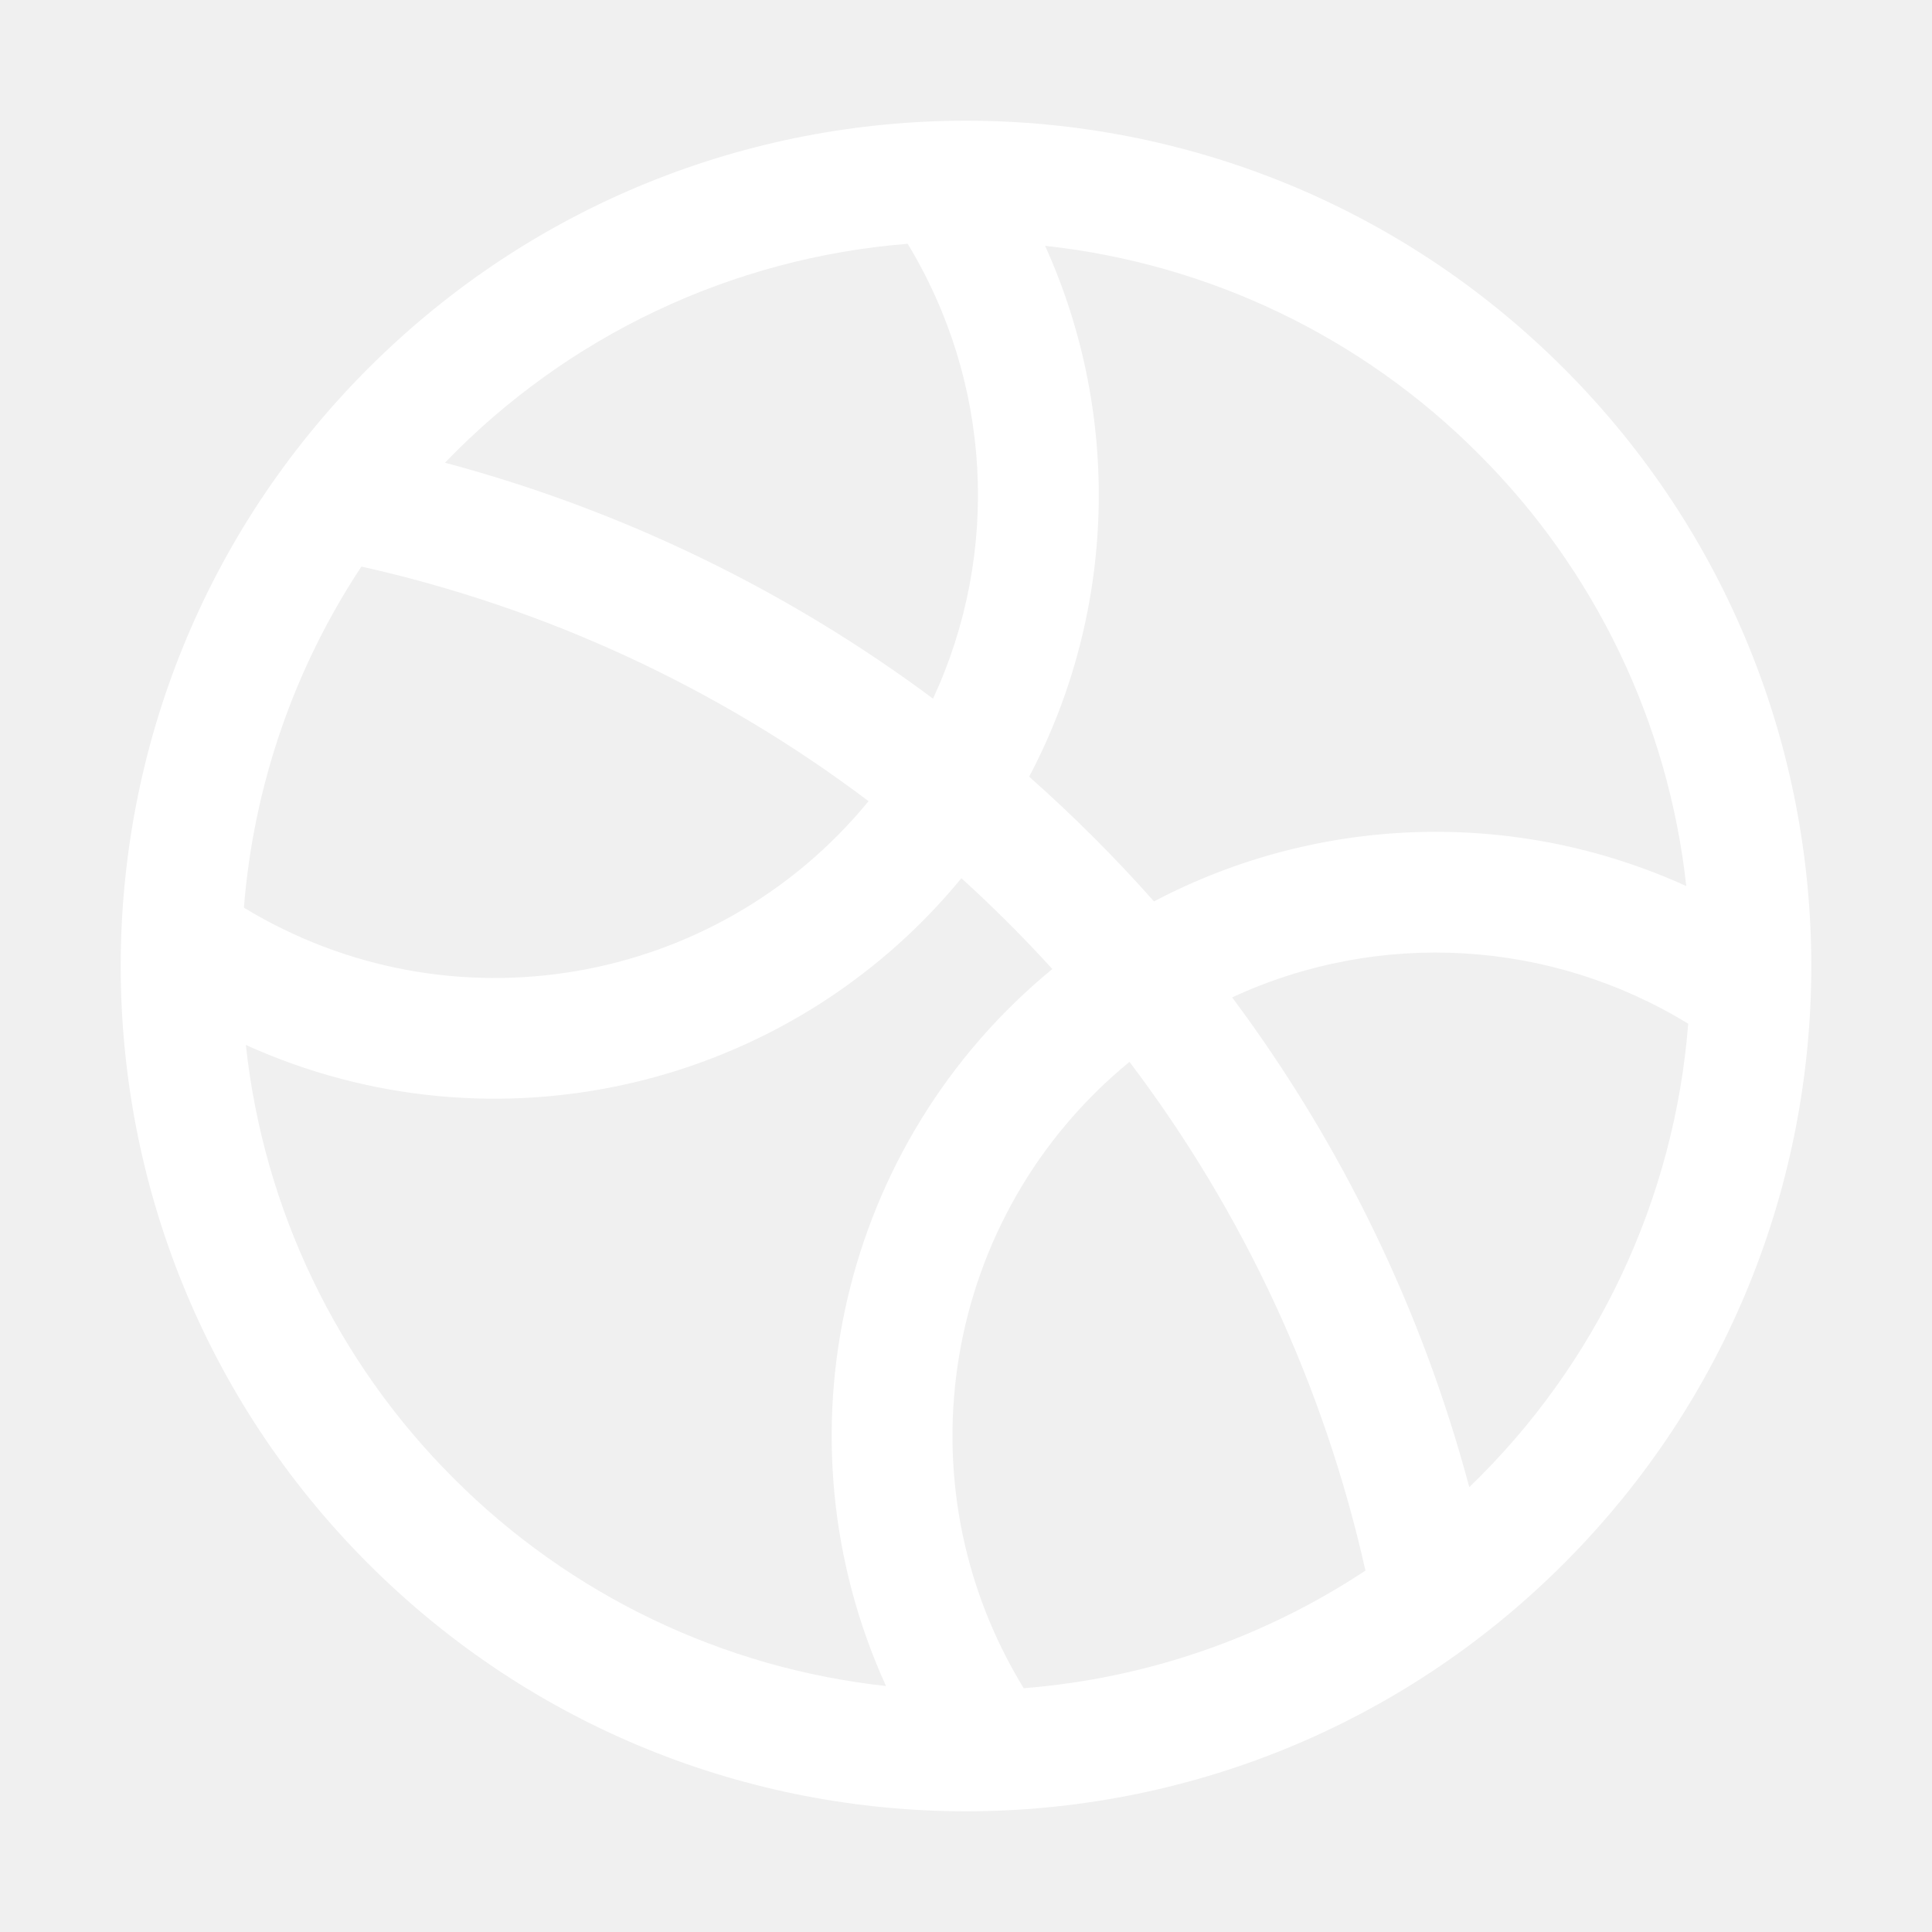
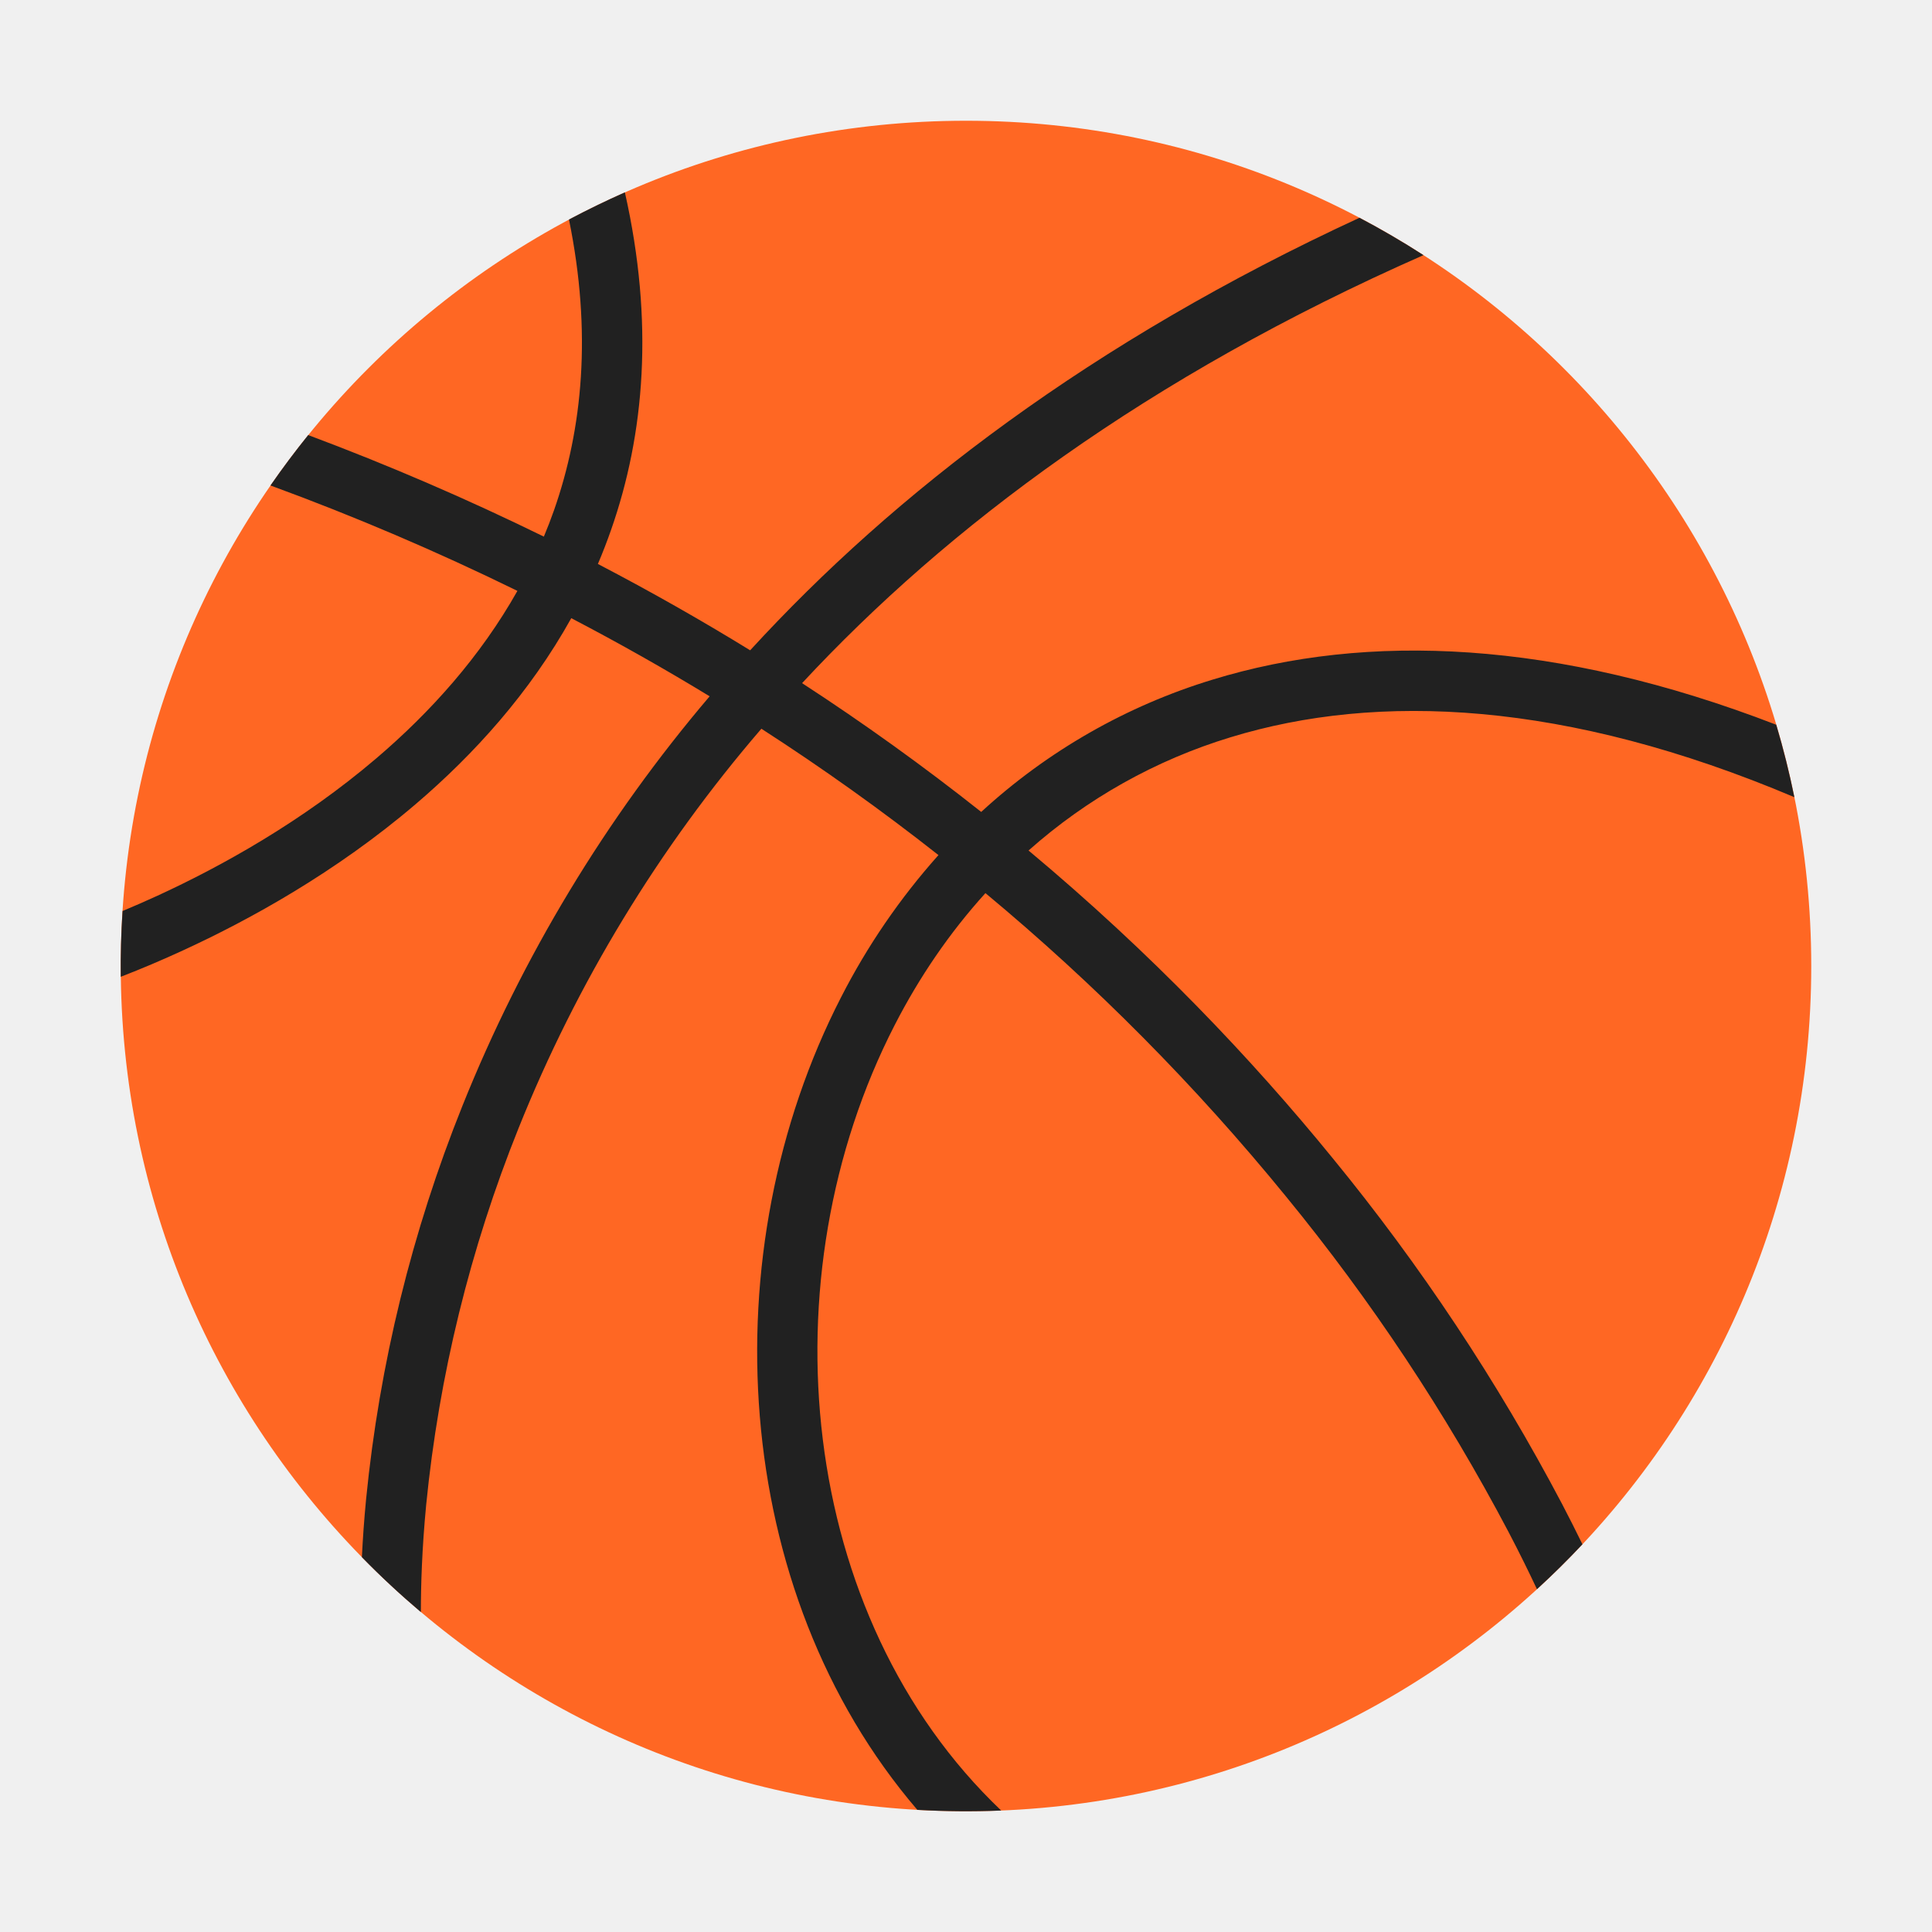
- <svg xmlns="http://www.w3.org/2000/svg" fill="#FFFFFF" viewBox="0 0 1024 1024" aria-hidden="true" className="h-6 w-6">
-   <path d="M778.752 788.224a382.464 382.464 0 0 0 116.032-245.632a256.512 256.512 0 0 0-241.728-13.952a762.88 762.88 0 0 1 125.696 259.584m-55.04 44.224a699.648 699.648 0 0 0-125.056-269.632a256.128 256.128 0 0 0-56.064 331.968a382.72 382.72 0 0 0 181.12-62.336m-254.08 61.248A320.128 320.128 0 0 1 557.76 513.6a715.84 715.84 0 0 0-48.192-48.128a320.128 320.128 0 0 1-379.264 88.384a382.4 382.4 0 0 0 110.144 229.696a382.4 382.4 0 0 0 229.184 110.08zM129.28 481.088a256.128 256.128 0 0 0 331.072-56.448a699.648 699.648 0 0 0-268.8-124.352a382.656 382.656 0 0 0-62.272 180.8m106.56-235.84a762.88 762.88 0 0 1 258.688 125.056a256.512 256.512 0 0 0-13.44-241.088A382.464 382.464 0 0 0 235.84 245.248m318.08-114.944c40.576 89.536 37.76 193.92-8.448 281.344a779.84 779.84 0 0 1 66.176 66.112a320.832 320.832 0 0 1 282.112-8.128a382.4 382.4 0 0 0-110.144-229.12a382.4 382.4 0 0 0-229.632-110.208zM828.8 828.8a448 448 0 1 1-633.6-633.6a448 448 0 0 1 633.6 633.6" />
+ <svg xmlns="http://www.w3.org/2000/svg" viewBox="0 0 32 32" aria-hidden="true" className="h-6 w-6">
+   <g fill="none">
+     <path fill="#FF6723" d="M16 30c7.732 0 14-6.268 14-14S23.732 2 16 2S2 8.268 2 16s6.268 14 14 14" />
+     <path fill="#212121" d="M2.03 15.09A14.211 14.211 0 0 0 2 16.179a17.83 17.83 0 0 0 1.028-.436c1.097-.504 2.531-1.292 3.858-2.425c.97-.828 1.89-1.846 2.576-3.079c.8.417 1.563.85 2.292 1.294a24.61 24.61 0 0 0-4.094 6.781a23.774 23.774 0 0 0-1.596 6.513c-.034.351-.056.674-.07.965c.31.318.637.621.977.909c0-.433.017-1.039.088-1.778a22.75 22.75 0 0 1 1.53-6.237a23.62 23.62 0 0 1 4.022-6.616a38.173 38.173 0 0 1 2.933 2.093a11.151 11.151 0 0 0-1.615 2.358c-2.155 4.197-1.851 9.821 1.265 13.456a14.206 14.206 0 0 0 1.389.011c-3.381-3.218-3.91-8.833-1.764-13.01c.407-.793.909-1.53 1.503-2.185a36.611 36.611 0 0 1 4.977 5.023a33.187 33.187 0 0 1 3.686 5.556c.184.351.34.67.472.95c.26-.238.511-.486.753-.744a27.512 27.512 0 0 0-.338-.669a34.19 34.19 0 0 0-3.798-5.725c-1.34-1.645-3-3.394-5.038-5.097a8.952 8.952 0 0 1 3.344-1.875c2.437-.746 5.555-.61 9.34.992a13.865 13.865 0 0 0-.3-1.2c-3.65-1.41-6.78-1.53-9.333-.748a9.946 9.946 0 0 0-3.835 2.192a39.112 39.112 0 0 0-2.967-2.133c2.404-2.587 5.72-5.074 10.292-7.089a13.967 13.967 0 0 0-1.06-.619c-4.444 2.054-7.704 4.558-10.092 7.164c-.8-.492-1.64-.97-2.522-1.43a9.08 9.08 0 0 0 .216-.558c.56-1.594.715-3.453.231-5.597c-.315.14-.624.29-.926.45c.383 1.874.225 3.467-.248 4.816a8.18 8.18 0 0 1-.168.436a43.472 43.472 0 0 0-3.903-1.682c-.218.27-.427.549-.625.835a42.575 42.575 0 0 1 4.09 1.746c-.615 1.091-1.44 2.008-2.333 2.77c-1.236 1.055-2.583 1.798-3.627 2.278c-.207.095-.403.18-.582.255" />
+   </g>
</svg>
